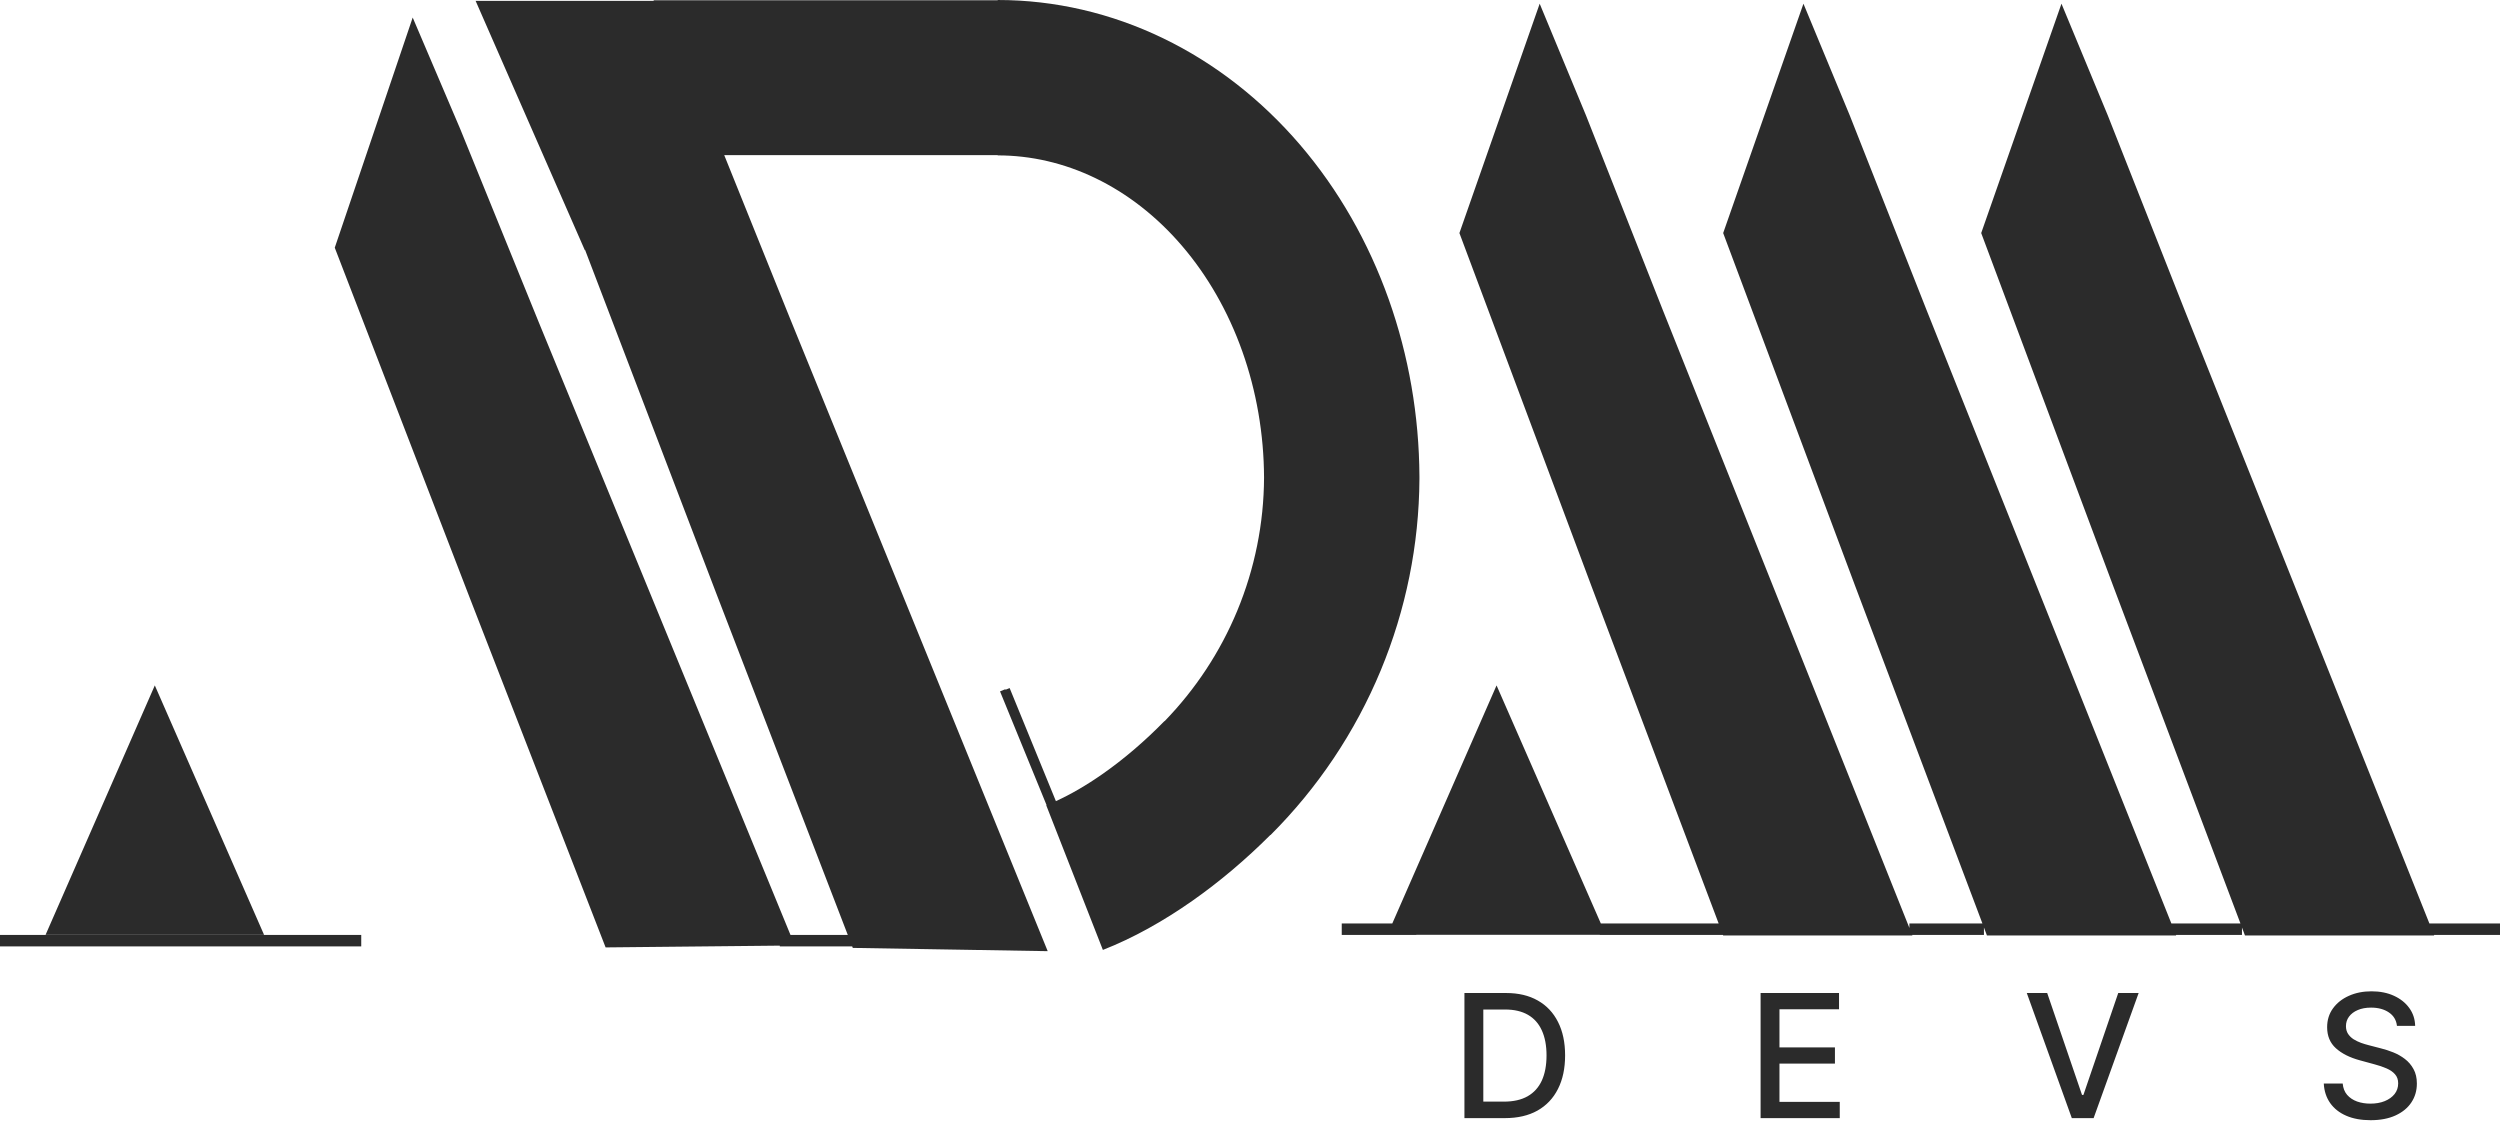
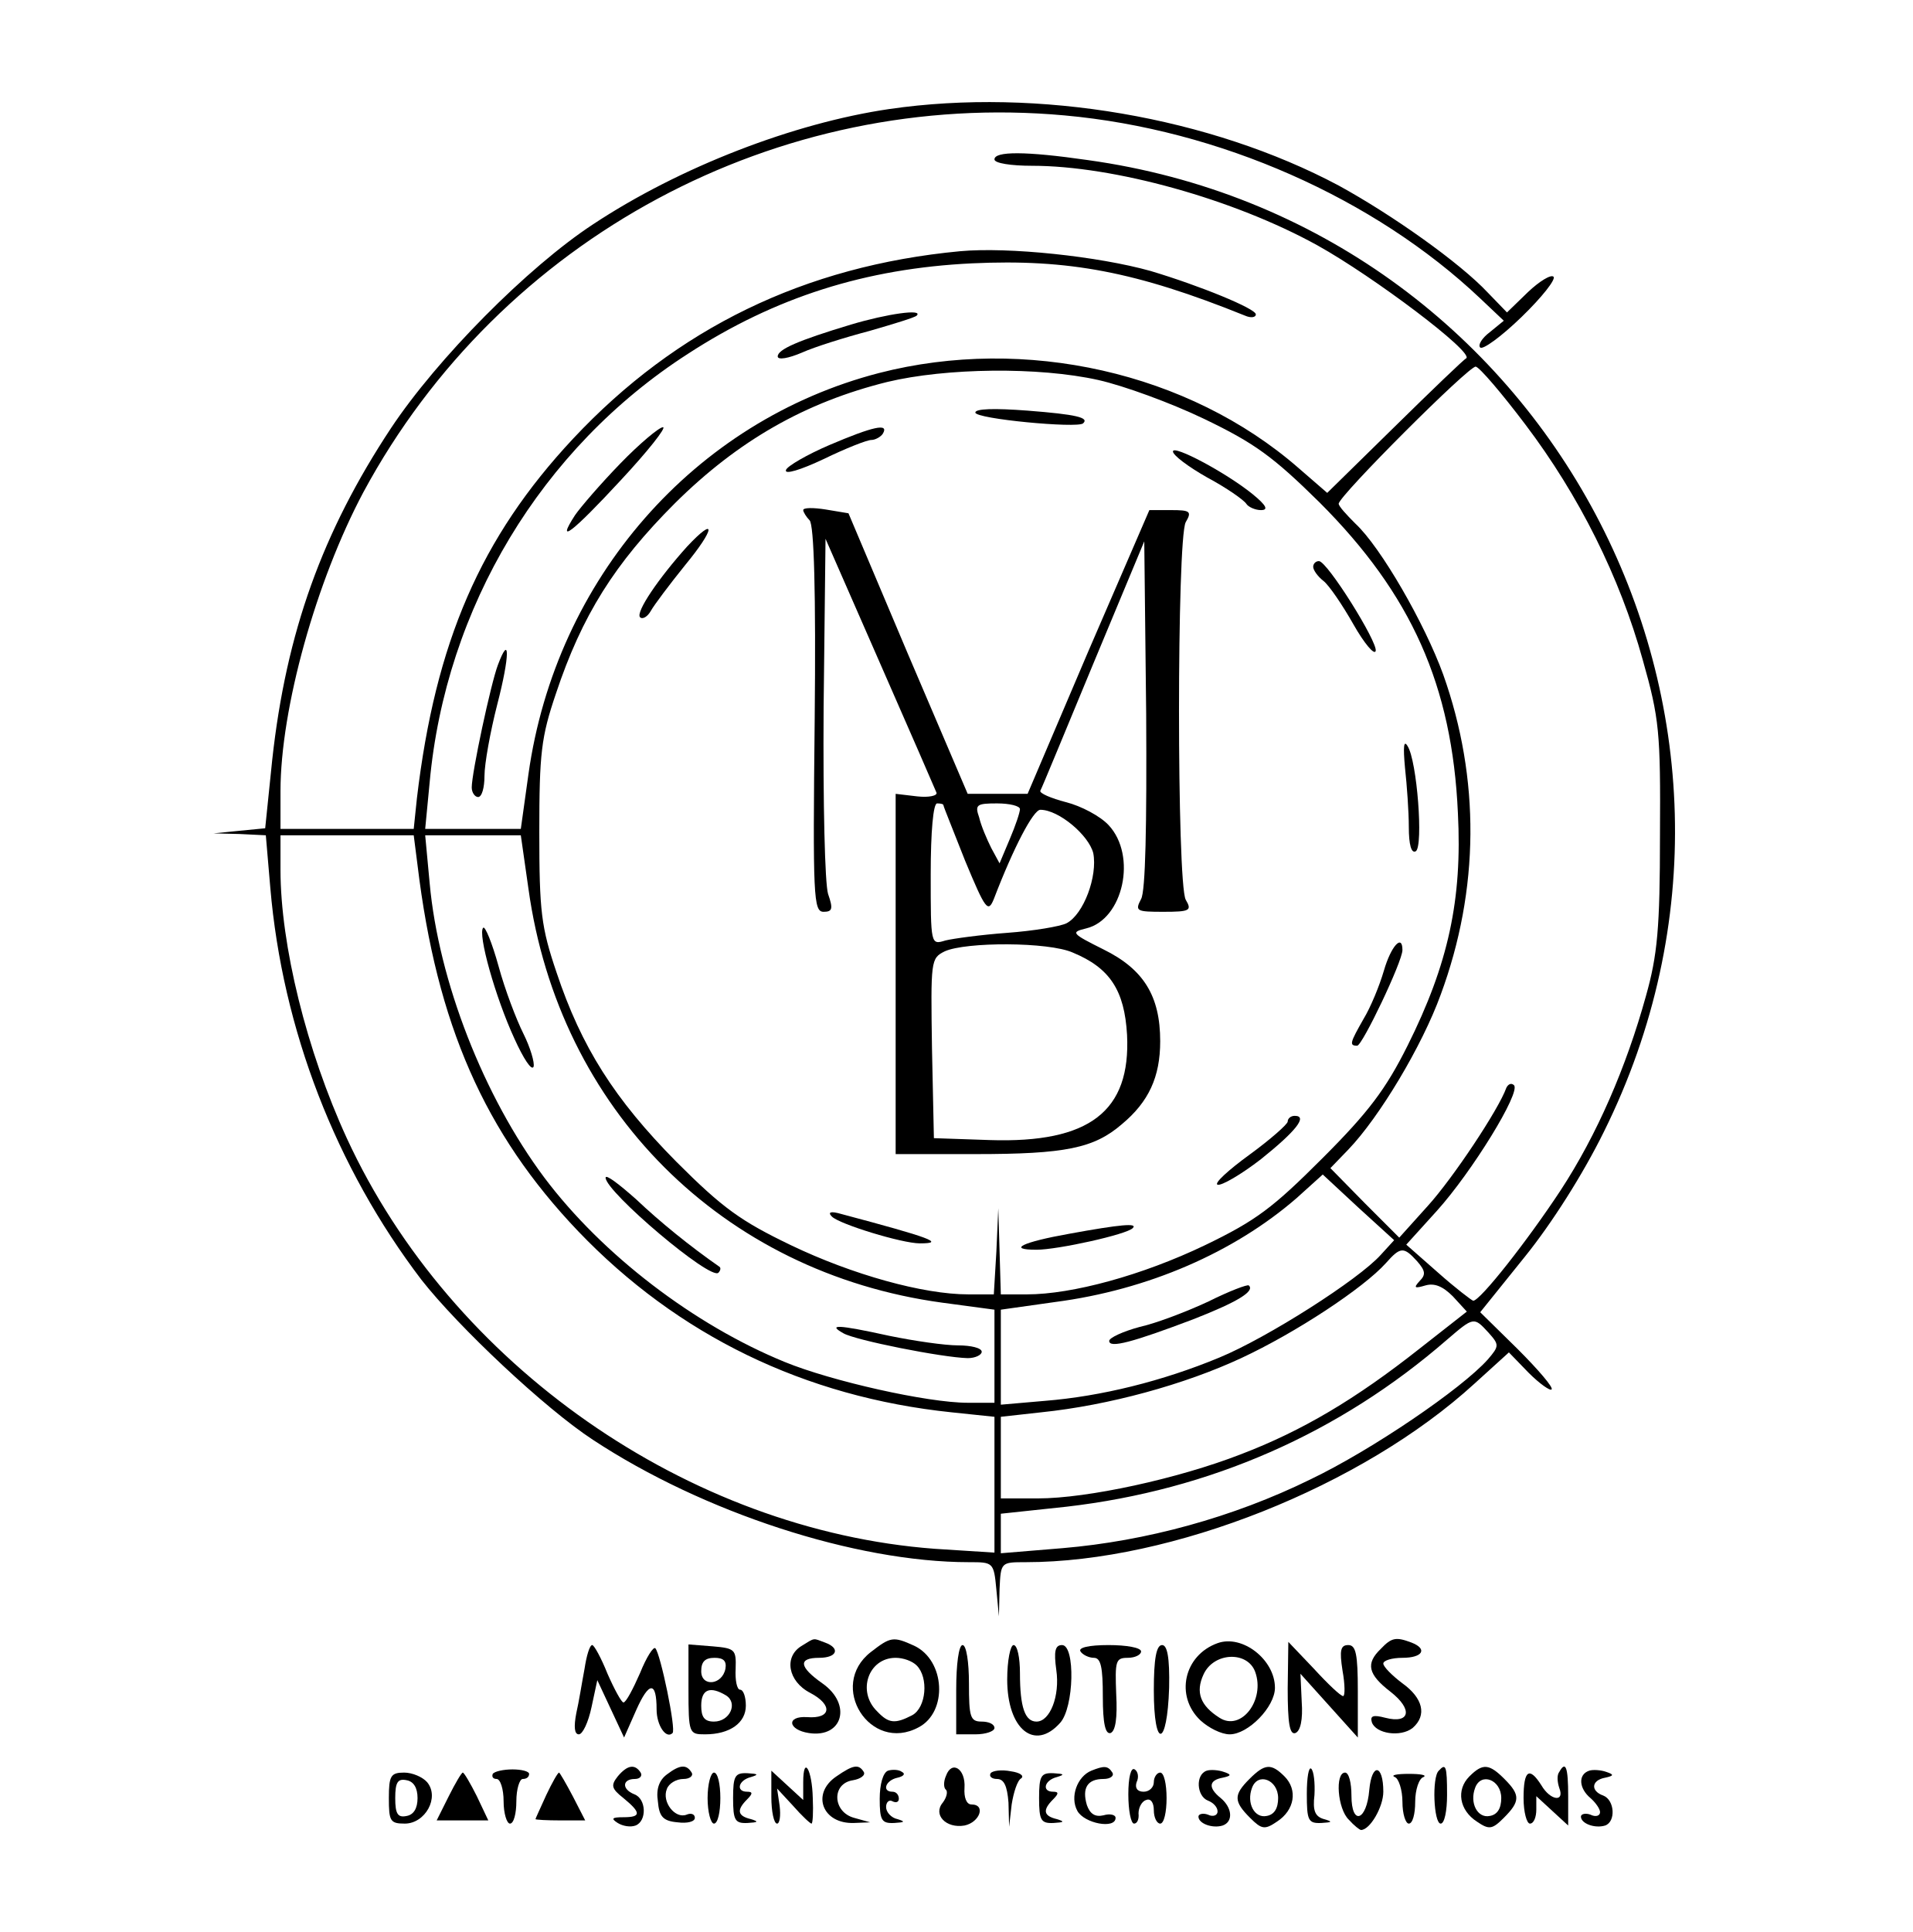
- <svg xmlns="http://www.w3.org/2000/svg" width="436" height="196" viewBox="0 0 436 196" fill="none">
-   <path fill-rule="evenodd" clip-rule="evenodd" d="M191.065 31.079C185.575 28.425 179.783 27.1 174 27.1V27.05H126.304L137.659 55.242L182.72 165.883L148.725 165.314L148.623 165.05H136V164.92L105.618 165.228L82.002 104.464L58.382 43.199L71.975 3.06L80.255 22.477L94.016 56.339L137.859 163.05H147.853L124.892 103.419L102.033 43.574L102 43.65L82.947 0.15H114V0.05H174V0C183.975 0 193.788 2.296 202.857 6.678C211.916 11.056 220 17.401 226.714 25.234C233.425 33.064 238.659 42.251 242.202 52.229C245.689 62.051 247.493 72.513 247.549 83.05H247.55C247.55 83.132 247.55 83.214 247.55 83.295C247.55 83.38 247.55 83.465 247.55 83.55H247.549C247.484 95.006 245.191 106.342 240.797 116.928C236.339 127.668 229.806 137.425 221.571 145.642L221.549 145.62C217.301 149.868 212.712 153.754 207.975 157.082C202.918 160.635 197.624 163.599 192.343 165.667L182.461 140.433L182.519 140.41L174.405 120.577L175.33 120.198L175.368 120.289L176.081 119.998L184.149 139.718C186.644 138.584 189.437 136.986 192.397 134.907C196.023 132.359 199.665 129.253 203.072 125.764L203.093 125.785C208.496 120.226 212.797 113.695 215.768 106.539C218.828 99.165 220.418 91.269 220.45 83.291C220.421 75.701 219.124 68.225 216.664 61.296C214.176 54.288 210.57 48.041 206.138 42.871C201.71 37.704 196.565 33.736 191.065 31.079ZM63 163.05V164.05V165.05H0V164.05V163.05H63ZM242.817 161.05H234V162.05V163.05H247V163.035H279V163.05H300.486L300.522 163.144L333.521 163.144L333.484 163.05H346V162.05V161.76L346.522 163.144L379.521 163.144L379.484 163.05H391V162.05V161.76L391.522 163.144L424.521 163.144L424.484 163.05H436V162.05V161.05H423.686L381.021 54.144L367.604 20.144L359.521 0.644L345.522 40.645L368.522 102.145L390.732 161.05H378.686L336.021 54.144L322.604 20.144L314.521 0.644L300.522 40.645L323.522 102.145L345.732 161.05H333V161.838L290.021 54.144L276.604 20.144L268.521 0.644L254.522 40.645L277.522 102.145L299.732 161.05H279.183L261 119.535L242.817 161.05ZM46.053 163.035L27 119.535L7.947 163.035H46.053ZM255.397 195H262.46C264.676 195 266.565 194.563 268.128 193.69C269.69 192.809 270.884 191.552 271.707 189.918C272.538 188.285 272.954 186.332 272.954 184.059C272.954 181.793 272.542 179.851 271.718 178.232C270.901 176.605 269.726 175.359 268.192 174.492C266.658 173.619 264.822 173.182 262.684 173.182H255.397V195ZM262.279 192.124H258.689V176.058H262.482C264.072 176.058 265.404 176.367 266.477 176.985C267.549 177.603 268.355 178.509 268.895 179.702C269.442 180.895 269.715 182.347 269.715 184.059C269.715 185.785 269.442 187.248 268.895 188.448C268.348 189.641 267.524 190.554 266.423 191.186C265.322 191.811 263.941 192.124 262.279 192.124ZM307.047 173.182V195H320.854V192.166H310.339V185.487H320.013V182.663H310.339V176.016H320.726V173.182H307.047ZM363.103 190.952L357.031 173.182H353.472L361.324 195H365.127L372.979 173.182H369.42L363.348 190.952H363.103ZM416.623 176.57C417.447 177.124 417.916 177.905 418.029 178.913H421.204C421.176 177.741 420.835 176.705 420.181 175.803C419.528 174.893 418.633 174.18 417.497 173.661C416.367 173.143 415.064 172.884 413.587 172.884C412.124 172.884 410.81 173.146 409.645 173.672C408.48 174.19 407.557 174.918 406.875 175.856C406.193 176.793 405.852 177.891 405.852 179.148C405.852 180.668 406.36 181.889 407.376 182.812C408.399 183.736 409.784 184.435 411.531 184.911L414.109 185.614C414.89 185.82 415.59 186.058 416.208 186.328C416.833 186.598 417.326 186.939 417.688 187.351C418.058 187.763 418.242 188.292 418.242 188.938C418.242 189.648 418.033 190.27 417.614 190.803C417.195 191.328 416.62 191.74 415.888 192.038C415.164 192.33 414.336 192.475 413.406 192.475C412.561 192.475 411.783 192.351 411.073 192.102C410.37 191.847 409.791 191.46 409.336 190.941C408.889 190.415 408.633 189.759 408.569 188.97H405.267C405.338 190.284 405.71 191.42 406.385 192.379C407.06 193.331 407.994 194.066 409.187 194.585C410.38 195.103 411.793 195.362 413.427 195.362C415.132 195.362 416.584 195.085 417.784 194.531C418.992 193.977 419.911 193.221 420.543 192.262C421.183 191.303 421.502 190.206 421.502 188.97C421.502 187.99 421.307 187.148 420.916 186.445C420.533 185.742 420.029 185.153 419.404 184.677C418.779 184.201 418.1 183.817 417.369 183.526C416.637 183.235 415.923 183.004 415.227 182.834L413.097 182.28C412.671 182.173 412.227 182.038 411.765 181.875C411.303 181.705 410.87 181.495 410.465 181.246C410.068 180.991 409.745 180.675 409.496 180.298C409.254 179.922 409.134 179.474 409.134 178.956C409.134 178.338 409.311 177.788 409.666 177.305C410.029 176.815 410.536 176.431 411.19 176.154C411.843 175.87 412.617 175.728 413.512 175.728C414.762 175.728 415.799 176.009 416.623 176.57Z" fill="#2B2B2B" />
+ <svg xmlns="http://www.w3.org/2000/svg" version="1.0" width="300pt" height="303pt" viewBox="0 0 300 303" preserveAspectRatio="xMidYMid meet">
+   <g transform="translate(0,303) scale(0.1,-0.1)" fill="#000000" stroke="none">
+     <path d="M1395 2859 c-150 -22 -329 -91 -465 -181 -102 -67 -244 -210 -317 -320 -107 -162 -164 -319 -186 -520 l-11 -107 -41 -4 -40 -4 41 -1 41 -2 7 -82 c19 -223 103 -439 237 -615 58 -74 194 -202 269 -251 173 -114 412 -192 590 -192 38 0 39 0 43 -43 l4 -42 1 43 c2 42 2 42 41 42 229 0 528 119 704 280 l54 49 31 -32 c17 -17 34 -29 36 -26 3 3 -21 31 -53 63 l-59 58 70 87 c42 52 91 129 124 196 323 651 -88 1424 -810 1524 -97 14 -146 14 -146 1 0 -6 26 -10 59 -10 128 0 316 -52 448 -125 88 -49 246 -168 233 -177 -3 -1 -54 -50 -112 -107 l-106 -104 -45 39 c-172 150 -429 208 -658 149 -290 -75 -507 -323 -550 -629 l-12 -86 -75 0 -75 0 7 73 c25 274 175 524 405 672 137 89 279 134 446 142 151 7 257 -13 428 -82 9 -4 17 -3 17 2 0 9 -88 45 -165 68 -82 23 -223 38 -299 31 -244 -23 -445 -121 -607 -294 -145 -155 -216 -319 -245 -564 l-5 -48 -105 0 -104 0 0 59 c0 130 56 330 130 469 215 399 650 632 1100 591 243 -22 486 -130 652 -287 l37 -35 -22 -18 c-12 -9 -19 -20 -15 -24 4 -4 33 17 65 48 32 31 54 59 50 63 -4 4 -22 -7 -40 -24 l-33 -32 -30 31 c-44 47 -150 122 -234 168 -201 107 -471 154 -705 120z m998 -495 c84 -111 148 -239 184 -369 26 -92 28 -113 27 -275 0 -146 -4 -188 -22 -252 -31 -112 -77 -218 -134 -305 -52 -79 -126 -173 -137 -173 -3 1 -28 20 -55 44 l-50 44 48 53 c55 61 132 186 121 197 -4 4 -9 2 -12 -4 -12 -34 -84 -142 -123 -185 l-45 -50 -54 54 -54 55 28 29 c49 51 116 163 145 243 61 165 62 339 4 502 -29 80 -98 200 -138 237 -14 14 -26 27 -26 31 0 12 205 217 215 215 6 -1 41 -42 78 -91z m-670 70 c40 -9 114 -36 166 -61 79 -38 108 -59 181 -131 144 -144 208 -287 217 -487 7 -136 -15 -237 -79 -365 -34 -68 -61 -104 -133 -176 -78 -78 -104 -98 -185 -137 -98 -47 -208 -77 -279 -77 l-41 0 -2 68 -2 67 -3 -68 -4 -67 -40 0 c-71 0 -182 31 -278 77 -79 38 -107 58 -180 131 -97 98 -149 180 -188 297 -24 71 -27 95 -27 220 0 124 3 149 26 217 41 123 92 204 187 299 99 98 204 158 333 190 92 22 237 24 331 3z m-1068 -761 c30 -249 105 -420 252 -574 156 -163 355 -260 586 -284 l67 -7 0 -107 0 -106 -94 6 c-386 29 -758 288 -922 644 -63 137 -104 303 -104 421 l0 54 104 0 105 0 6 -47z m174 -37 c48 -346 304 -602 649 -649 l82 -11 0 -73 0 -73 -42 0 c-63 0 -214 34 -287 64 -142 58 -286 168 -377 289 -95 127 -166 308 -180 462 l-7 75 75 0 75 0 12 -84z m1337 -574 c-35 -39 -178 -130 -253 -161 -89 -37 -186 -61 -274 -68 l-69 -6 0 75 0 74 85 12 c146 19 281 78 379 163 l41 37 56 -52 56 -51 -21 -23z m57 -10 c13 -15 14 -21 4 -31 -10 -11 -8 -12 9 -7 14 4 27 -1 43 -17 l22 -24 -74 -58 c-100 -79 -184 -129 -281 -166 -98 -38 -240 -69 -318 -69 l-58 0 0 64 0 64 63 7 c107 11 226 44 314 85 86 40 192 110 227 149 23 26 28 26 49 3z m112 -112 c17 -19 17 -21 -1 -42 -41 -46 -182 -142 -278 -188 -122 -60 -259 -97 -389 -108 l-97 -8 0 31 0 31 103 11 c225 26 428 115 597 262 42 36 42 36 65 11z" />
+     <path d="M1530 2383 c0 -10 160 -25 169 -17 10 9 -10 14 -87 20 -53 4 -82 3 -82 -3z" />
+     <path d="M1301 2332 c-35 -15 -66 -33 -68 -39 -3 -8 23 0 59 17 35 17 68 30 75 30 6 0 15 5 18 10 10 17 -16 11 -84 -18z" />
+     <path d="M1840 2322 c0 -6 24 -24 54 -41 30 -16 57 -35 61 -41 3 -5 14 -10 23 -10 12 0 9 7 -13 25 -42 34 -125 78 -125 67z" />
+     <path d="M1260 2230 c0 -3 5 -11 10 -16 7 -7 10 -113 8 -312 -3 -279 -2 -302 14 -302 14 0 15 5 7 28 -5 16 -8 140 -7 292 l3 265 85 -194 c47 -107 87 -199 89 -204 2 -5 -12 -8 -30 -6 l-34 4 0 -282 0 -283 125 0 c141 0 186 9 230 47 42 35 60 74 60 130 0 71 -26 113 -89 144 -50 25 -52 27 -27 33 58 14 80 114 35 162 -13 14 -43 30 -67 36 -23 6 -42 14 -40 18 2 3 39 93 83 199 l80 192 3 -271 c1 -175 -1 -278 -8 -290 -10 -19 -7 -20 35 -20 42 0 45 2 35 19 -14 27 -14 565 0 592 10 17 7 19 -23 19 l-34 0 -96 -222 -95 -223 -47 0 -47 0 -94 220 -93 220 -36 6 c-19 3 -35 3 -35 -1z m220 -463 c0 -2 16 -41 34 -87 32 -77 36 -82 45 -60 31 81 62 140 73 140 29 0 76 -40 83 -68 7 -36 -15 -96 -42 -110 -10 -5 -52 -12 -93 -15 -41 -3 -85 -9 -97 -12 -23 -7 -23 -7 -23 104 0 67 4 111 10 111 6 0 10 -1 10 -3z m120 -6 c0 -5 -7 -26 -16 -47 l-16 -38 -13 24 c-7 14 -16 35 -19 48 -7 20 -4 22 28 22 20 0 36 -4 36 -9z m83 -225 c58 -24 81 -59 85 -129 6 -120 -59 -170 -215 -165 l-88 3 -3 141 c-2 138 -2 141 20 152 33 15 163 15 201 -2z" />
+     <path d="M1078 2173 c-45 -50 -81 -103 -74 -111 4 -4 12 1 17 10 5 9 29 41 54 72 47 57 49 78 3 29z" />
+     <path d="M2060 2141 c0 -5 7 -15 16 -22 9 -7 30 -38 47 -68 17 -30 33 -49 35 -42 4 13 -76 141 -89 141 -5 0 -9 -4 -9 -9z" />
+     <path d="M2204 1826 c3 -27 6 -69 6 -93 0 -28 4 -42 11 -38 12 8 2 142 -13 165 -6 10 -7 -1 -4 -34z" />
+     <path d="M2171 1508 c-7 -24 -21 -58 -32 -76 -21 -37 -23 -42 -10 -42 8 0 71 132 71 150 0 26 -18 6 -29 -32z" />
+     <path d="M2020 1271 c0 -4 -27 -28 -60 -52 -33 -24 -56 -45 -50 -47 6 -2 37 16 68 40 55 44 74 68 53 68 -6 0 -11 -4 -11 -9z" />
+     <path d="M1305 1122 c12 -12 110 -42 138 -42 41 0 16 9 -123 46 -17 5 -22 3 -15 -4z" />
+     <path d="M1677 1095 c-73 -13 -98 -25 -51 -25 33 0 142 24 151 34 8 8 -18 6 -100 -9z" />
+     <path d="M758 1575 c-9 -9 19 -109 49 -174 14 -31 27 -51 30 -44 2 6 -5 30 -16 52 -11 22 -29 69 -39 106 -10 36 -21 63 -24 60z" />
+     <path d="M950 1183 c0 -22 165 -162 177 -149 3 3 4 7 2 9 -46 32 -93 70 -131 106 -27 24 -48 40 -48 34z" />
+     <path d="M1323 939 c19 -11 155 -38 195 -39 12 0 22 5 22 10 0 6 -17 10 -37 10 -21 0 -69 7 -108 15 -82 18 -97 18 -72 4z" />
+     <path d="M1896 989 c-32 -15 -81 -34 -108 -40 -26 -7 -48 -17 -48 -22 0 -12 37 -2 132 34 69 27 97 44 87 53 -2 2 -31 -9 -63 -25z" />
+     <path d="M1335 2521 c-83 -25 -115 -39 -115 -50 0 -6 17 -3 38 6 20 9 68 24 106 34 38 11 71 21 74 24 11 11 -46 3 -103 -14z" />
+     <path d="M973 2303 c-31 -32 -62 -68 -71 -81 -31 -48 -4 -27 71 54 43 46 73 84 67 84 -6 0 -37 -26 -67 -57z" />
+     <path d="M781 1987 c-11 -29 -41 -169 -41 -192 0 -8 5 -15 10 -15 6 0 10 15 10 33 0 19 9 69 20 112 20 77 20 113 1 62z" />
+     <path d="M1258 449 c-29 -17 -22 -56 13 -74 36 -19 33 -41 -5 -38 -33 2 -30 -20 3 -25 53 -8 68 45 21 78 -37 26 -38 40 -5 40 28 0 34 15 9 24 -19 7 -15 8 -36 -5z" />
+     <path d="M1366 439 c-68 -53 -1 -159 75 -118 46 24 42 105 -7 128 -33 15 -37 14 -68 -10z m72 -21 c19 -19 15 -66 -7 -78 -27 -14 -37 -13 -55 6 -32 31 -14 84 29 84 12 0 26 -5 33 -12z" />
+     <path d="M1910 453 c-53 -19 -67 -83 -27 -121 13 -12 33 -22 46 -22 29 0 71 43 71 73 0 44 -51 84 -90 70z m59 -45 c16 -44 -22 -94 -56 -72 -30 19 -38 40 -25 68 16 35 69 37 81 4z" />
+     <path d="M2166 444 c-24 -23 -20 -40 15 -67 36 -28 31 -51 -8 -41 -19 5 -24 3 -21 -7 6 -18 45 -24 64 -9 23 20 16 47 -16 70 -16 12 -30 26 -30 31 0 5 14 9 30 9 32 0 40 14 14 24 -24 9 -31 8 -48 -10z" />
+     <path d="M917 413 c-4 -21 -9 -53 -13 -70 -4 -21 -3 -33 4 -33 6 0 15 19 20 43 l9 42 21 -45 21 -45 19 43 c20 45 32 46 32 1 0 -25 15 -47 25 -37 6 5 -19 125 -27 133 -3 3 -14 -14 -24 -39 -11 -25 -22 -46 -26 -46 -3 0 -14 20 -25 45 -10 25 -21 45 -24 45 -4 0 -9 -17 -12 -37z" />
+     <path d="M1080 381 c0 -70 1 -71 26 -71 39 0 64 18 64 45 0 14 -4 25 -9 25 -5 0 -8 15 -7 33 1 30 -1 32 -36 35 l-38 3 0 -70z m58 32 c-5 -26 -38 -29 -38 -4 0 15 6 21 21 21 14 0 19 -5 17 -17z m1 -42 c19 -12 6 -41 -19 -41 -15 0 -20 7 -20 25 0 26 14 31 39 16z" />
+     <path d="M1500 380 l0 -70 30 0 c17 0 30 5 30 10 0 6 -9 10 -20 10 -18 0 -20 7 -20 60 0 33 -4 60 -10 60 -6 0 -10 -30 -10 -70z" />
+     <path d="M1580 396 c0 -78 43 -113 83 -68 22 24 24 122 3 122 -11 0 -13 -10 -9 -39 6 -41 -10 -81 -31 -81 -18 0 -26 22 -26 76 0 24 -4 44 -10 44 -5 0 -10 -24 -10 -54z" />
+     <path d="M1695 440 c3 -5 13 -10 21 -10 11 0 14 -15 14 -61 0 -42 4 -59 12 -57 8 3 11 24 9 61 -2 52 -1 57 18 57 12 0 21 5 21 10 0 6 -23 10 -51 10 -31 0 -48 -4 -44 -10z" />
+     <path d="M1810 379 c0 -93 21 -90 24 4 1 48 -3 67 -11 67 -9 0 -13 -21 -13 -71z" />
+     <path d="M2020 382 c0 -54 3 -73 12 -70 8 3 12 21 10 49 l-2 44 45 -50 45 -50 0 73 c0 58 -3 72 -15 72 -12 0 -14 -8 -9 -40 4 -22 4 -40 1 -40 -4 0 -24 19 -46 43 l-40 42 -1 -73z" />
+     <path d="M773 248 c-2 -5 1 -8 6 -8 6 0 11 -16 11 -35 0 -19 5 -35 10 -35 6 0 10 16 10 35 0 19 5 35 10 35 6 0 10 3 10 8 0 4 -12 7 -26 7 -14 0 -28 -3 -31 -7z" />
+     <path d="M969 244 c-11 -14 -10 -19 9 -34 28 -23 28 -30 0 -30 -18 0 -20 -2 -9 -9 8 -5 20 -7 28 -4 18 7 17 42 -2 49 -20 8 -19 24 1 24 8 0 12 5 9 10 -9 14 -21 12 -36 -6z" />
+     <path d="M1046 247 c-12 -9 -17 -23 -14 -42 2 -24 8 -31 31 -33 15 -2 27 1 27 7 0 6 -6 8 -13 5 -18 -7 -39 20 -31 40 3 9 15 16 26 16 10 0 16 5 13 10 -8 13 -18 13 -39 -3z" />
+     <path d="M1260 235 l0 -28 -25 23 -25 23 0 -41 c0 -23 4 -42 9 -42 4 0 6 12 4 28 l-4 27 25 -27 c14 -16 27 -28 29 -28 2 0 3 18 2 40 -1 45 -15 68 -15 25z" />
+     <path d="M1312 244 c-40 -27 -22 -75 28 -73 l25 1 -25 7 c-34 9 -36 54 -2 59 12 2 20 8 17 13 -8 13 -17 11 -43 -7z" />
+     <path d="M1393 253 c-8 -3 -13 -22 -13 -44 0 -34 3 -39 23 -38 16 1 18 2 5 6 -10 2 -18 11 -18 19 0 8 5 12 10 9 6 -3 10 -1 10 4 0 6 -4 11 -10 11 -17 0 -11 18 8 22 9 2 13 6 7 9 -5 4 -16 4 -22 2z" />
+     <path d="M1484 245 c-4 -9 -4 -19 0 -22 3 -3 1 -12 -5 -20 -16 -19 5 -41 34 -36 24 5 34 33 11 33 -8 0 -12 11 -11 26 2 30 -20 44 -29 19z" />
+     <path d="M1554 249 c-3 -5 2 -9 10 -9 11 0 16 -11 18 -37 l1 -38 4 35 c3 19 9 38 15 41 5 4 -2 9 -16 11 -15 3 -29 1 -32 -3z" />
+     <path d="M1712 253 c-22 -9 -34 -41 -22 -63 11 -20 60 -29 60 -11 0 5 -9 7 -19 4 -13 -3 -21 2 -26 16 -8 27 1 41 26 41 11 0 17 5 14 10 -7 11 -13 11 -33 3z" />
+     <path d="M1770 216 c0 -25 4 -46 9 -46 5 0 8 7 7 16 0 9 5 19 12 21 7 3 12 -4 12 -16 0 -12 5 -21 10 -21 6 0 10 18 10 40 0 22 -4 40 -10 40 -5 0 -10 -7 -10 -15 0 -8 -7 -15 -16 -15 -10 0 -14 6 -11 15 4 8 2 17 -3 20 -6 4 -10 -13 -10 -39z" />
+     <path d="M1893 253 c-18 -6 -16 -40 2 -47 8 -3 15 -10 15 -17 0 -6 -7 -9 -15 -5 -8 3 -15 1 -15 -3 0 -11 22 -19 38 -14 17 6 15 28 -3 43 -20 16 -19 28 3 32 14 3 14 5 2 9 -8 3 -21 4 -27 2z" />
+     <path d="M1960 240 c-25 -25 -25 -35 1 -61 18 -18 23 -19 42 -6 28 18 33 50 12 71 -21 21 -31 20 -55 -4z m45 -30 c0 -16 -6 -26 -18 -28 -19 -4 -32 20 -23 44 9 25 41 13 41 -16z" />
+     <path d="M2050 217 c0 -42 2 -47 23 -46 17 1 18 2 4 6 -14 4 -18 13 -15 38 1 19 -1 37 -5 41 -4 4 -7 -14 -7 -39z" />
+     <path d="M2148 223 c-4 -49 -28 -57 -28 -9 0 20 -4 36 -10 36 -16 0 -12 -57 6 -74 8 -9 17 -16 19 -16 14 0 35 36 35 60 0 43 -18 46 -22 3z" />
+     <path d="M2257 253 c-11 -10 -8 -83 3 -83 6 0 10 20 10 45 0 46 -2 50 -13 38z" />
+     <path d="M2305 244 c-21 -21 -16 -53 12 -71 19 -13 24 -12 42 6 26 26 26 36 1 61 -24 24 -34 25 -55 4z m50 -34 c0 -16 -6 -26 -18 -28 -19 -4 -32 20 -23 44 9 25 41 13 41 -16z" />
+     <path d="M2446 251 c-4 -5 -3 -16 0 -25 9 -23 -14 -20 -28 4 -19 30 -28 24 -28 -20 0 -22 5 -40 10 -40 6 0 10 10 10 22 l0 21 25 -23 25 -23 0 46 c0 46 -4 56 -14 38z" />
+     <path d="M2493 253 c-18 -6 -16 -28 2 -43 8 -7 15 -17 15 -22 0 -6 -7 -8 -15 -4 -8 3 -15 1 -15 -3 0 -11 22 -19 38 -14 17 6 15 40 -3 47 -20 7 -19 24 3 28 14 3 14 5 2 9 -8 3 -21 4 -27 2z" />
+     <path d="M610 210 c0 -36 2 -40 25 -40 32 0 55 41 35 65 -7 8 -23 15 -36 15 -21 0 -24 -5 -24 -40z m45 0 c0 -16 -6 -26 -17 -28 -14 -3 -18 3 -18 28 0 25 4 31 18 28 11 -2 17 -12 17 -28z" />
+     <path d="M704 213 l-19 -38 40 0 41 0 -18 38 c-10 20 -20 37 -22 37 -2 0 -12 -17 -22 -37z" />
+     <path d="M857 215 c-9 -20 -17 -37 -17 -38 0 -1 18 -2 39 -2 l39 0 -19 37 c-11 21 -21 38 -22 38 -2 0 -11 -16 -20 -35z" />
+     <path d="M1110 210 c0 -22 5 -40 10 -40 6 0 10 18 10 40 0 22 -4 40 -10 40 -5 0 -10 -18 -10 -40z" />
+     <path d="M1150 210 c0 -35 3 -40 23 -39 16 1 18 2 5 6 -21 5 -23 14 -6 31 9 9 9 12 0 12 -18 0 -14 18 6 23 13 4 11 5 -5 6 -20 1 -23 -4 -23 -39z" />
+     <path d="M1630 210 c0 -35 3 -40 23 -39 16 1 18 2 5 6 -21 5 -23 14 -6 31 9 9 9 12 0 12 -18 0 -14 18 6 23 13 4 11 5 -5 6 -20 1 -23 -4 -23 -39z" />
+     <path d="M2188 243 c6 -2 12 -20 12 -39 0 -19 5 -34 10 -34 6 0 10 15 10 34 0 19 6 37 13 39 6 3 -4 5 -23 5 -19 0 -29 -2 -22 -5z" />
+   </g>
</svg>
